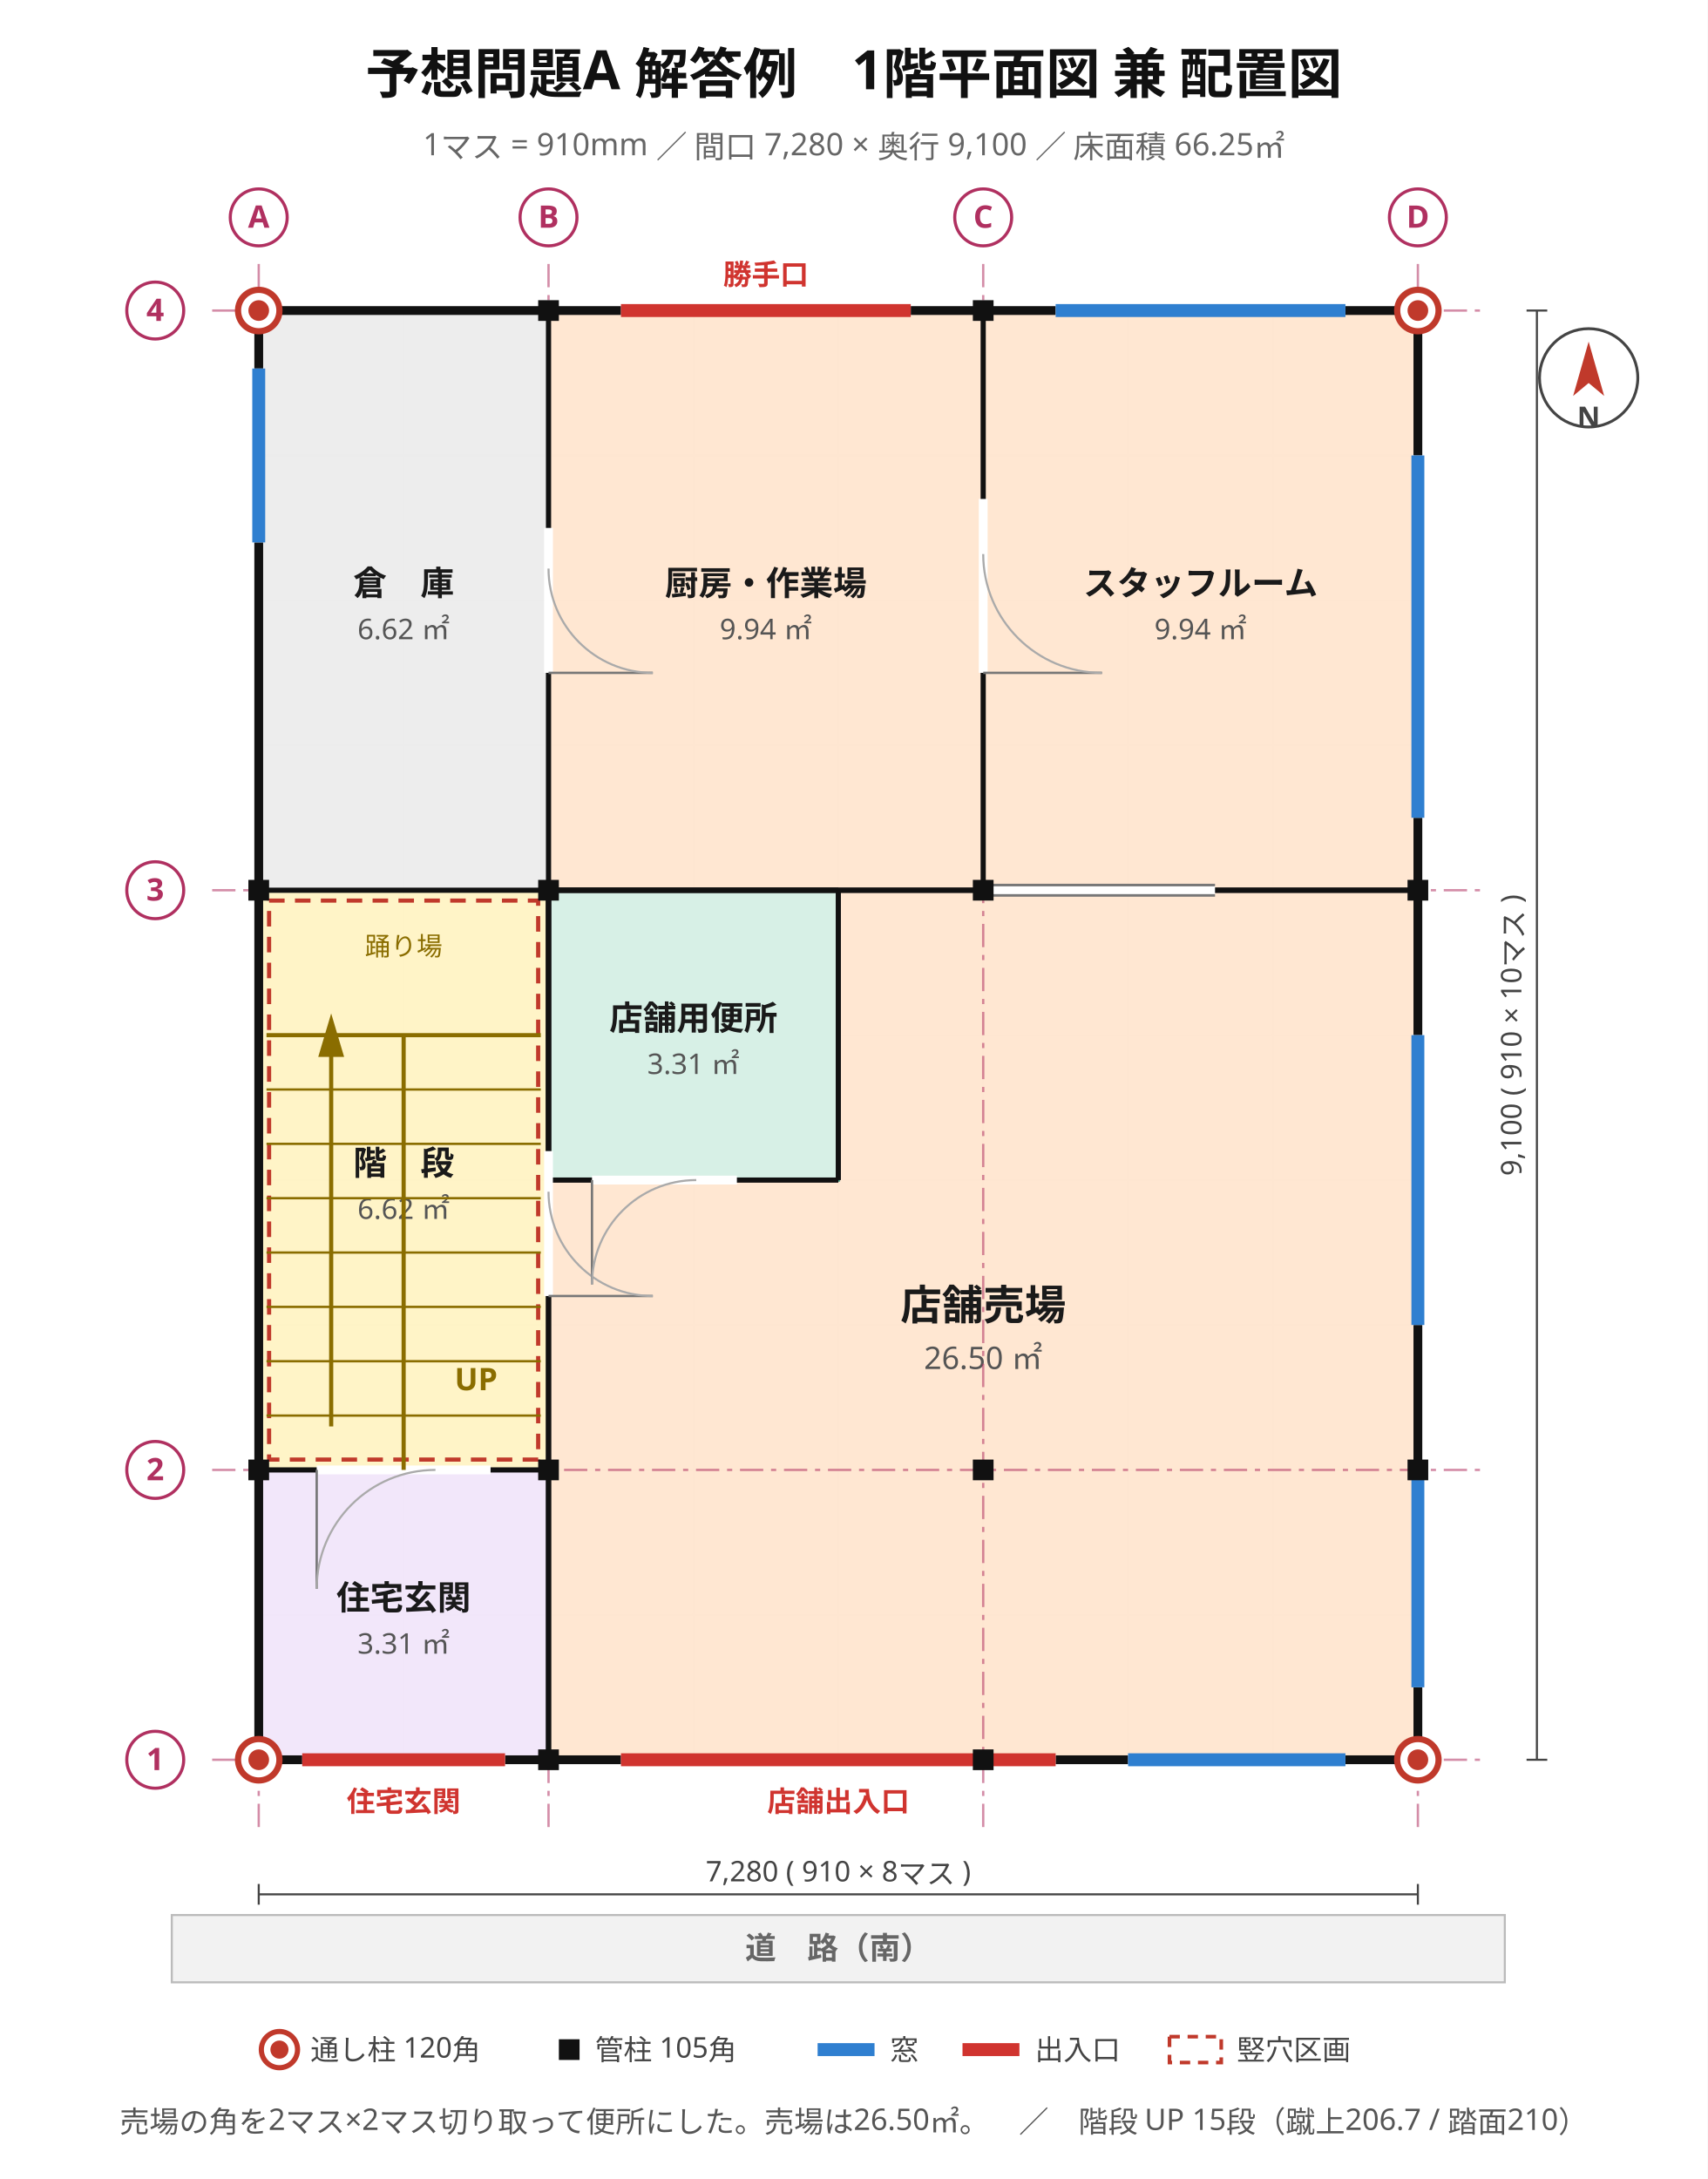
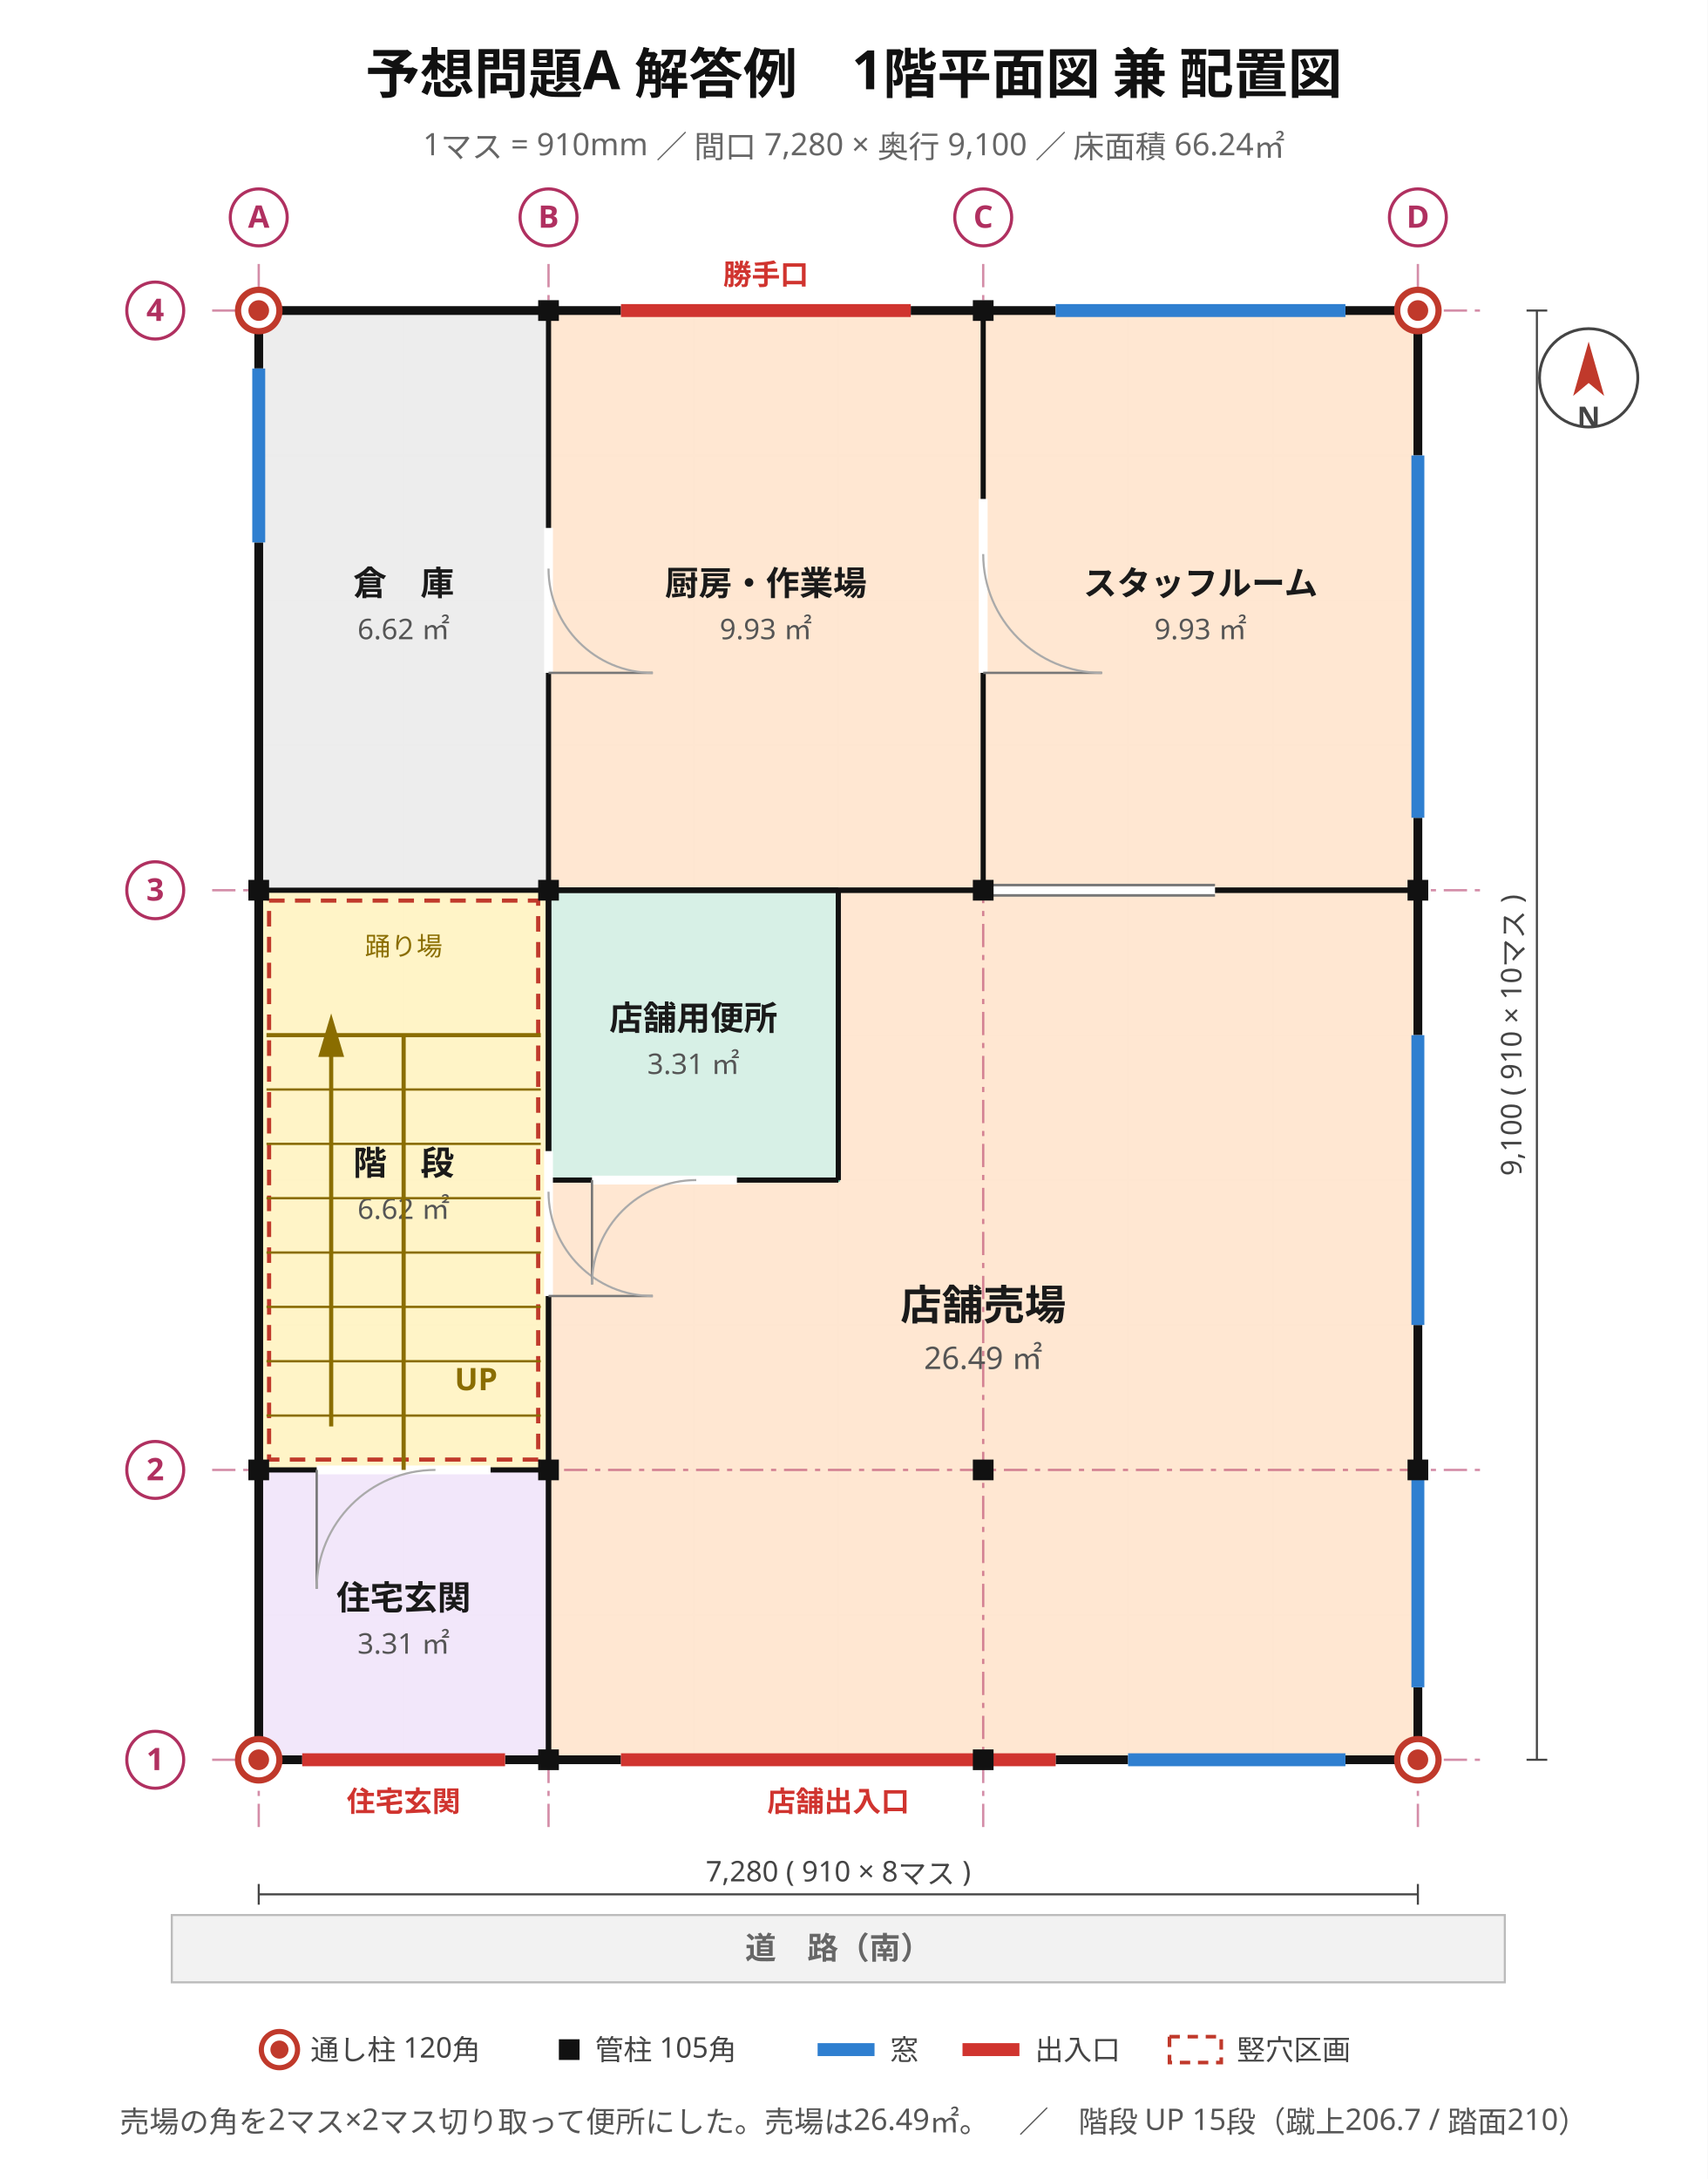
<svg xmlns="http://www.w3.org/2000/svg" viewBox="0 0 660 842" width="660" height="842" font-family="'Hiragino Sans','Hiragino Kaku Gothic ProN','Noto Sans JP','Yu Gothic',Meiryo,'IPAGothic',sans-serif">
  <rect width="660" height="842" fill="#ffffff" />
  <text x="330" y="36" font-size="21" text-anchor="middle" fill="#111" font-weight="700" font-family="'Hiragino Sans','Hiragino Kaku Gothic ProN','Noto Sans JP','Yu Gothic',Meiryo,'IPAGothic',sans-serif">予想問題A 解答例　1階平面図 兼 配置図</text>
-   <text x="330" y="60" font-size="12" text-anchor="middle" fill="#666" font-weight="400" font-family="'Hiragino Sans','Hiragino Kaku Gothic ProN','Noto Sans JP','Yu Gothic',Meiryo,'IPAGothic',sans-serif">1マス = 910mm ／ 間口 7,280 × 奥行 9,100 ／ 床面積 66.25㎡</text>
+   <text x="330" y="60" font-size="12" text-anchor="middle" fill="#666" font-weight="400" font-family="'Hiragino Sans','Hiragino Kaku Gothic ProN','Noto Sans JP','Yu Gothic',Meiryo,'IPAGothic',sans-serif">1マス = 910mm ／ 間口 7,280 × 奥行 9,100 ／ 床面積 66.24㎡</text>
  <line x1="100" y1="120" x2="100" y2="680" stroke="#e8e8e8" stroke-width="0.7" />
  <line x1="156" y1="120" x2="156" y2="680" stroke="#e8e8e8" stroke-width="0.7" />
  <line x1="212" y1="120" x2="212" y2="680" stroke="#e8e8e8" stroke-width="0.7" />
  <line x1="268" y1="120" x2="268" y2="680" stroke="#e8e8e8" stroke-width="0.7" />
  <line x1="324" y1="120" x2="324" y2="680" stroke="#e8e8e8" stroke-width="0.7" />
  <line x1="380" y1="120" x2="380" y2="680" stroke="#e8e8e8" stroke-width="0.7" />
  <line x1="436" y1="120" x2="436" y2="680" stroke="#e8e8e8" stroke-width="0.7" />
  <line x1="492" y1="120" x2="492" y2="680" stroke="#e8e8e8" stroke-width="0.7" />
  <line x1="548" y1="120" x2="548" y2="680" stroke="#e8e8e8" stroke-width="0.7" />
  <line x1="100" y1="680" x2="548" y2="680" stroke="#e8e8e8" stroke-width="0.7" />
  <line x1="100" y1="624" x2="548" y2="624" stroke="#e8e8e8" stroke-width="0.7" />
  <line x1="100" y1="568" x2="548" y2="568" stroke="#e8e8e8" stroke-width="0.7" />
  <line x1="100" y1="512" x2="548" y2="512" stroke="#e8e8e8" stroke-width="0.7" />
  <line x1="100" y1="456" x2="548" y2="456" stroke="#e8e8e8" stroke-width="0.7" />
  <line x1="100" y1="400" x2="548" y2="400" stroke="#e8e8e8" stroke-width="0.7" />
  <line x1="100" y1="344" x2="548" y2="344" stroke="#e8e8e8" stroke-width="0.7" />
  <line x1="100" y1="288" x2="548" y2="288" stroke="#e8e8e8" stroke-width="0.7" />
  <line x1="100" y1="232" x2="548" y2="232" stroke="#e8e8e8" stroke-width="0.7" />
  <line x1="100" y1="176" x2="548" y2="176" stroke="#e8e8e8" stroke-width="0.7" />
  <line x1="100" y1="120" x2="548" y2="120" stroke="#e8e8e8" stroke-width="0.7" />
  <rect x="100" y="568" width="112" height="112" fill="#f1e6fa" stroke="#8b62b5" stroke-width="1.2" opacity="0.95" />
  <text x="156" y="622" font-size="13" text-anchor="middle" fill="#1a1a1a" font-weight="700" font-family="'Hiragino Sans','Hiragino Kaku Gothic ProN','Noto Sans JP','Yu Gothic',Meiryo,'IPAGothic',sans-serif">住宅玄関</text>
  <text x="156" y="639" font-size="11" text-anchor="middle" fill="#555" font-weight="400" font-family="'Hiragino Sans','Hiragino Kaku Gothic ProN','Noto Sans JP','Yu Gothic',Meiryo,'IPAGothic',sans-serif">3.31 ㎡</text>
  <rect x="100" y="344" width="112" height="224" fill="#fff3c4" stroke="#bb9508" stroke-width="1.2" opacity="0.95" />
  <text x="156" y="454" font-size="13" text-anchor="middle" fill="#1a1a1a" font-weight="700" font-family="'Hiragino Sans','Hiragino Kaku Gothic ProN','Noto Sans JP','Yu Gothic',Meiryo,'IPAGothic',sans-serif">階　段</text>
  <text x="156" y="471" font-size="11" text-anchor="middle" fill="#555" font-weight="400" font-family="'Hiragino Sans','Hiragino Kaku Gothic ProN','Noto Sans JP','Yu Gothic',Meiryo,'IPAGothic',sans-serif">6.62 ㎡</text>
  <rect x="100" y="120" width="112" height="224" fill="#ececec" stroke="#8a8a8a" stroke-width="1.2" opacity="0.95" />
  <text x="156" y="230" font-size="13" text-anchor="middle" fill="#1a1a1a" font-weight="700" font-family="'Hiragino Sans','Hiragino Kaku Gothic ProN','Noto Sans JP','Yu Gothic',Meiryo,'IPAGothic',sans-serif">倉　庫</text>
  <text x="156" y="247" font-size="11" text-anchor="middle" fill="#555" font-weight="400" font-family="'Hiragino Sans','Hiragino Kaku Gothic ProN','Noto Sans JP','Yu Gothic',Meiryo,'IPAGothic',sans-serif">6.62 ㎡</text>
  <rect x="212" y="344" width="336" height="336" fill="#ffe6d0" stroke="#c9762f" stroke-width="1.2" opacity="0.95" />
  <text x="380" y="510" font-size="16" text-anchor="middle" fill="#1a1a1a" font-weight="700" font-family="'Hiragino Sans','Hiragino Kaku Gothic ProN','Noto Sans JP','Yu Gothic',Meiryo,'IPAGothic',sans-serif">店舗売場</text>
-   <text x="380" y="529" font-size="12" text-anchor="middle" fill="#555" font-weight="400" font-family="'Hiragino Sans','Hiragino Kaku Gothic ProN','Noto Sans JP','Yu Gothic',Meiryo,'IPAGothic',sans-serif">26.50 ㎡</text>
+   <text x="380" y="529" font-size="12" text-anchor="middle" fill="#555" font-weight="400" font-family="'Hiragino Sans','Hiragino Kaku Gothic ProN','Noto Sans JP','Yu Gothic',Meiryo,'IPAGothic',sans-serif">26.49 ㎡</text>
  <rect x="212" y="344" width="112" height="112" fill="#d5f0e7" stroke="#2f9077" stroke-width="1.2" opacity="0.95" />
  <text x="268" y="398" font-size="13" text-anchor="middle" fill="#1a1a1a" font-weight="700" font-family="'Hiragino Sans','Hiragino Kaku Gothic ProN','Noto Sans JP','Yu Gothic',Meiryo,'IPAGothic',sans-serif">店舗用便所</text>
  <text x="268" y="415" font-size="11" text-anchor="middle" fill="#555" font-weight="400" font-family="'Hiragino Sans','Hiragino Kaku Gothic ProN','Noto Sans JP','Yu Gothic',Meiryo,'IPAGothic',sans-serif">3.31 ㎡</text>
  <rect x="212" y="120" width="168" height="224" fill="#ffe6d0" stroke="#c9762f" stroke-width="1.2" opacity="0.95" />
  <text x="296" y="230" font-size="13" text-anchor="middle" fill="#1a1a1a" font-weight="700" font-family="'Hiragino Sans','Hiragino Kaku Gothic ProN','Noto Sans JP','Yu Gothic',Meiryo,'IPAGothic',sans-serif">厨房・作業場</text>
-   <text x="296" y="247" font-size="11" text-anchor="middle" fill="#555" font-weight="400" font-family="'Hiragino Sans','Hiragino Kaku Gothic ProN','Noto Sans JP','Yu Gothic',Meiryo,'IPAGothic',sans-serif">9.94 ㎡</text>
+   <text x="296" y="247" font-size="11" text-anchor="middle" fill="#555" font-weight="400" font-family="'Hiragino Sans','Hiragino Kaku Gothic ProN','Noto Sans JP','Yu Gothic',Meiryo,'IPAGothic',sans-serif">9.93 ㎡</text>
  <rect x="380" y="120" width="168" height="224" fill="#ffe6d0" stroke="#c9762f" stroke-width="1.2" opacity="0.95" />
  <text x="464" y="230" font-size="13" text-anchor="middle" fill="#1a1a1a" font-weight="700" font-family="'Hiragino Sans','Hiragino Kaku Gothic ProN','Noto Sans JP','Yu Gothic',Meiryo,'IPAGothic',sans-serif">スタッフルーム</text>
-   <text x="464" y="247" font-size="11" text-anchor="middle" fill="#555" font-weight="400" font-family="'Hiragino Sans','Hiragino Kaku Gothic ProN','Noto Sans JP','Yu Gothic',Meiryo,'IPAGothic',sans-serif">9.94 ㎡</text>
+   <text x="464" y="247" font-size="11" text-anchor="middle" fill="#555" font-weight="400" font-family="'Hiragino Sans','Hiragino Kaku Gothic ProN','Noto Sans JP','Yu Gothic',Meiryo,'IPAGothic',sans-serif">9.93 ㎡</text>
  <line x1="100" y1="102" x2="100" y2="706" stroke="#b03060" stroke-width="0.9" stroke-dasharray="9 3 2 3" opacity="0.55" />
  <line x1="212" y1="102" x2="212" y2="706" stroke="#b03060" stroke-width="0.9" stroke-dasharray="9 3 2 3" opacity="0.55" />
  <line x1="380" y1="102" x2="380" y2="706" stroke="#b03060" stroke-width="0.9" stroke-dasharray="9 3 2 3" opacity="0.55" />
  <line x1="548" y1="102" x2="548" y2="706" stroke="#b03060" stroke-width="0.9" stroke-dasharray="9 3 2 3" opacity="0.55" />
  <line x1="82" y1="680" x2="574" y2="680" stroke="#b03060" stroke-width="0.9" stroke-dasharray="9 3 2 3" opacity="0.55" />
  <line x1="82" y1="568" x2="574" y2="568" stroke="#b03060" stroke-width="0.9" stroke-dasharray="9 3 2 3" opacity="0.55" />
  <line x1="82" y1="344" x2="574" y2="344" stroke="#b03060" stroke-width="0.9" stroke-dasharray="9 3 2 3" opacity="0.55" />
  <line x1="82" y1="120" x2="574" y2="120" stroke="#b03060" stroke-width="0.9" stroke-dasharray="9 3 2 3" opacity="0.55" />
  <rect x="100" y="120" width="448" height="560" stroke="#111" stroke-width="3.4" fill="none" />
  <line x1="240" y1="680" x2="408" y2="680" stroke="#ffffff" stroke-width="4.2" />
  <line x1="240" y1="680" x2="408" y2="680" stroke="#d0342f" stroke-width="5.0" />
  <text x="324" y="700" font-size="11" text-anchor="middle" fill="#d0342f" font-weight="700" font-family="'Hiragino Sans','Hiragino Kaku Gothic ProN','Noto Sans JP','Yu Gothic',Meiryo,'IPAGothic',sans-serif">店舗出入口</text>
  <line x1="116.8" y1="680" x2="195.2" y2="680" stroke="#ffffff" stroke-width="4.2" />
  <line x1="116.8" y1="680" x2="195.2" y2="680" stroke="#d0342f" stroke-width="5.0" />
  <text x="156" y="700" font-size="11" text-anchor="middle" fill="#d0342f" font-weight="700" font-family="'Hiragino Sans','Hiragino Kaku Gothic ProN','Noto Sans JP','Yu Gothic',Meiryo,'IPAGothic',sans-serif">住宅玄関</text>
  <line x1="436" y1="680" x2="520" y2="680" stroke="#ffffff" stroke-width="4.2" />
  <line x1="436" y1="680" x2="520" y2="680" stroke="#2f7fd0" stroke-width="5.0" />
  <line x1="240" y1="120" x2="352" y2="120" stroke="#ffffff" stroke-width="4.2" />
  <line x1="240" y1="120" x2="352" y2="120" stroke="#d0342f" stroke-width="5.0" />
  <text x="296" y="110" font-size="11" text-anchor="middle" fill="#d0342f" font-weight="700" font-family="'Hiragino Sans','Hiragino Kaku Gothic ProN','Noto Sans JP','Yu Gothic',Meiryo,'IPAGothic',sans-serif">勝手口</text>
  <line x1="408" y1="120" x2="520" y2="120" stroke="#ffffff" stroke-width="4.2" />
  <line x1="408" y1="120" x2="520" y2="120" stroke="#2f7fd0" stroke-width="5.0" />
  <line x1="100" y1="209.6" x2="100" y2="142.4" stroke="#ffffff" stroke-width="4.2" />
  <line x1="100" y1="209.6" x2="100" y2="142.4" stroke="#2f7fd0" stroke-width="5.0" />
  <line x1="548" y1="652" x2="548" y2="568" stroke="#ffffff" stroke-width="4.2" />
  <line x1="548" y1="652" x2="548" y2="568" stroke="#2f7fd0" stroke-width="5.0" />
  <line x1="548" y1="512" x2="548" y2="400" stroke="#ffffff" stroke-width="4.2" />
  <line x1="548" y1="512" x2="548" y2="400" stroke="#2f7fd0" stroke-width="5.0" />
  <line x1="548" y1="316" x2="548" y2="176" stroke="#ffffff" stroke-width="4.2" />
  <line x1="548" y1="316" x2="548" y2="176" stroke="#2f7fd0" stroke-width="5.0" />
+   <line x1="212" y1="344" x2="324" y2="344" stroke="#111" stroke-width="2.0" />
+   <line x1="212" y1="456" x2="212" y2="344" stroke="#111" stroke-width="2.0" />
+   <line x1="212" y1="680" x2="212" y2="568" stroke="#111" stroke-width="2.0" />
+   <line x1="324" y1="456" x2="324" y2="344" stroke="#111" stroke-width="2.0" />
+   <line x1="212" y1="456" x2="324" y2="456" stroke="#111" stroke-width="2.0" />
+   <line x1="380" y1="344" x2="548" y2="344" stroke="#111" stroke-width="2.0" />
+   <line x1="100" y1="344" x2="212" y2="344" stroke="#111" stroke-width="2.0" />
+   <line x1="380" y1="344" x2="380" y2="120" stroke="#111" stroke-width="2.0" />
+   <line x1="212" y1="344" x2="380" y2="344" stroke="#111" stroke-width="2.0" />
  <line x1="212" y1="344" x2="548" y2="344" stroke="#111" stroke-width="2.0" />
-   <line x1="212" y1="344" x2="380" y2="344" stroke="#111" stroke-width="2.0" />
+   <line x1="212" y1="344" x2="212" y2="120" stroke="#111" stroke-width="2.0" />
  <line x1="212" y1="680" x2="212" y2="344" stroke="#111" stroke-width="2.0" />
  <line x1="100" y1="568" x2="212" y2="568" stroke="#111" stroke-width="2.0" />
-   <line x1="212" y1="344" x2="212" y2="120" stroke="#111" stroke-width="2.0" />
  <line x1="212" y1="568" x2="212" y2="344" stroke="#111" stroke-width="2.0" />
-   <line x1="212" y1="456" x2="212" y2="344" stroke="#111" stroke-width="2.0" />
-   <line x1="212" y1="344" x2="324" y2="344" stroke="#111" stroke-width="2.0" />
-   <line x1="212" y1="680" x2="212" y2="568" stroke="#111" stroke-width="2.0" />
-   <line x1="324" y1="456" x2="324" y2="344" stroke="#111" stroke-width="2.0" />
-   <line x1="380" y1="344" x2="548" y2="344" stroke="#111" stroke-width="2.0" />
-   <line x1="212" y1="456" x2="324" y2="456" stroke="#111" stroke-width="2.0" />
-   <line x1="380" y1="344" x2="380" y2="120" stroke="#111" stroke-width="2.0" />
-   <line x1="100" y1="344" x2="212" y2="344" stroke="#111" stroke-width="2.0" />
  <line x1="122.4" y1="568" x2="189.6" y2="568" stroke="#ffffff" stroke-width="3.4" />
  <line x1="122.4" y1="568" x2="122.4" y2="613.92" stroke="#777" stroke-width="0.9" />
  <path d="M 122.4 613.9 A 45.9 45.9 0 0 1 168.3 568.0" stroke="#aaa" stroke-width="0.8" fill="none" />
  <line x1="212" y1="500.8" x2="212" y2="444.8" stroke="#ffffff" stroke-width="3.4" />
  <line x1="212" y1="500.8" x2="252.32" y2="500.8" stroke="#777" stroke-width="0.9" />
  <path d="M 252.3 500.8 A 40.3 40.3 0 0 1 212.0 460.5" stroke="#aaa" stroke-width="0.8" fill="none" />
  <line x1="228.8" y1="456" x2="284.8" y2="456" stroke="#ffffff" stroke-width="3.4" />
  <line x1="228.8" y1="456" x2="228.8" y2="496.32" stroke="#777" stroke-width="0.9" />
  <path d="M 228.8 496.3 A 40.3 40.3 0 0 1 269.1 456.0" stroke="#aaa" stroke-width="0.8" fill="none" />
  <line x1="380" y1="344" x2="469.6" y2="344" stroke="#ffffff" stroke-width="3.4" />
  <line x1="380" y1="342" x2="469.6" y2="342" stroke="#777" stroke-width="1.0" />
  <line x1="380" y1="346" x2="469.6" y2="346" stroke="#777" stroke-width="1.0" />
  <line x1="212" y1="260" x2="212" y2="204" stroke="#ffffff" stroke-width="3.4" />
  <line x1="212" y1="260" x2="252.32" y2="260" stroke="#777" stroke-width="0.9" />
  <path d="M 252.3 260.0 A 40.3 40.3 0 0 1 212.0 219.7" stroke="#aaa" stroke-width="0.8" fill="none" />
  <line x1="380" y1="260" x2="380" y2="192.8" stroke="#ffffff" stroke-width="3.4" />
  <line x1="380" y1="260" x2="425.92" y2="260" stroke="#777" stroke-width="0.9" />
  <path d="M 425.9 260.0 A 45.9 45.9 0 0 1 380.0 214.1" stroke="#aaa" stroke-width="0.8" fill="none" />
  <rect x="104" y="348" width="104" height="216" fill="none" stroke="#c0392b" stroke-width="1.6" stroke-dasharray="6 4" />
  <line x1="156" y1="568" x2="156" y2="400" stroke="#8a6d00" stroke-width="1.6" />
  <line x1="103" y1="547" x2="156" y2="547" stroke="#8a6d00" stroke-width="0.9" />
  <line x1="156" y1="547" x2="209" y2="547" stroke="#8a6d00" stroke-width="0.9" />
  <line x1="103" y1="526" x2="156" y2="526" stroke="#8a6d00" stroke-width="0.9" />
  <line x1="156" y1="526" x2="209" y2="526" stroke="#8a6d00" stroke-width="0.9" />
  <line x1="103" y1="505" x2="156" y2="505" stroke="#8a6d00" stroke-width="0.9" />
  <line x1="156" y1="505" x2="209" y2="505" stroke="#8a6d00" stroke-width="0.9" />
  <line x1="103" y1="484" x2="156" y2="484" stroke="#8a6d00" stroke-width="0.9" />
  <line x1="156" y1="484" x2="209" y2="484" stroke="#8a6d00" stroke-width="0.9" />
  <line x1="103" y1="463" x2="156" y2="463" stroke="#8a6d00" stroke-width="0.9" />
  <line x1="156" y1="463" x2="209" y2="463" stroke="#8a6d00" stroke-width="0.9" />
  <line x1="103" y1="442" x2="156" y2="442" stroke="#8a6d00" stroke-width="0.9" />
  <line x1="156" y1="442" x2="209" y2="442" stroke="#8a6d00" stroke-width="0.9" />
  <line x1="103" y1="421" x2="156" y2="421" stroke="#8a6d00" stroke-width="0.9" />
  <line x1="156" y1="421" x2="209" y2="421" stroke="#8a6d00" stroke-width="0.9" />
  <line x1="103" y1="400" x2="209" y2="400" stroke="#8a6d00" stroke-width="1.6" />
  <text x="156" y="369.2" font-size="10" text-anchor="middle" fill="#8a6d00" font-weight="400" font-family="'Hiragino Sans','Hiragino Kaku Gothic ProN','Noto Sans JP','Yu Gothic',Meiryo,'IPAGothic',sans-serif">踊り場</text>
  <line x1="128" y1="551.2" x2="128" y2="405.6" stroke="#8a6d00" stroke-width="1.6" />
  <polygon points="128,391.6 123,408.4 133,408.4" fill="#8a6d00" />
  <text x="184" y="537.2" font-size="12" text-anchor="middle" fill="#8a6d00" font-weight="700" font-family="'Hiragino Sans','Hiragino Kaku Gothic ProN','Noto Sans JP','Yu Gothic',Meiryo,'IPAGothic',sans-serif">UP</text>
  <rect x="208" y="676" width="8" height="8" fill="#111" />
  <rect x="376" y="676" width="8" height="8" fill="#111" />
  <rect x="96" y="564" width="8" height="8" fill="#111" />
  <rect x="544" y="564" width="8" height="8" fill="#111" />
  <rect x="96" y="340" width="8" height="8" fill="#111" />
  <rect x="544" y="340" width="8" height="8" fill="#111" />
  <rect x="208" y="116" width="8" height="8" fill="#111" />
  <rect x="376" y="116" width="8" height="8" fill="#111" />
  <rect x="208" y="564" width="8" height="8" fill="#111" />
  <rect x="376" y="564" width="8" height="8" fill="#111" />
  <rect x="208" y="340" width="8" height="8" fill="#111" />
  <rect x="376" y="340" width="8" height="8" fill="#111" />
  <circle cx="100" cy="680" r="8" fill="#ffffff" stroke="#c0392b" stroke-width="2.4" />
  <circle cx="100" cy="680" r="4" fill="#c0392b" />
  <circle cx="548" cy="680" r="8" fill="#ffffff" stroke="#c0392b" stroke-width="2.4" />
  <circle cx="548" cy="680" r="4" fill="#c0392b" />
  <circle cx="100" cy="120" r="8" fill="#ffffff" stroke="#c0392b" stroke-width="2.4" />
  <circle cx="100" cy="120" r="4" fill="#c0392b" />
  <circle cx="548" cy="120" r="8" fill="#ffffff" stroke="#c0392b" stroke-width="2.4" />
  <circle cx="548" cy="120" r="4" fill="#c0392b" />
  <circle cx="100" cy="84" r="11" fill="#ffffff" stroke="#b03060" stroke-width="1.2" />
  <text x="100" y="88" font-size="12" text-anchor="middle" fill="#b03060" font-weight="700" font-family="'Hiragino Sans','Hiragino Kaku Gothic ProN','Noto Sans JP','Yu Gothic',Meiryo,'IPAGothic',sans-serif">A</text>
  <circle cx="212" cy="84" r="11" fill="#ffffff" stroke="#b03060" stroke-width="1.2" />
  <text x="212" y="88" font-size="12" text-anchor="middle" fill="#b03060" font-weight="700" font-family="'Hiragino Sans','Hiragino Kaku Gothic ProN','Noto Sans JP','Yu Gothic',Meiryo,'IPAGothic',sans-serif">B</text>
  <circle cx="380" cy="84" r="11" fill="#ffffff" stroke="#b03060" stroke-width="1.2" />
  <text x="380" y="88" font-size="12" text-anchor="middle" fill="#b03060" font-weight="700" font-family="'Hiragino Sans','Hiragino Kaku Gothic ProN','Noto Sans JP','Yu Gothic',Meiryo,'IPAGothic',sans-serif">C</text>
  <circle cx="548" cy="84" r="11" fill="#ffffff" stroke="#b03060" stroke-width="1.2" />
  <text x="548" y="88" font-size="12" text-anchor="middle" fill="#b03060" font-weight="700" font-family="'Hiragino Sans','Hiragino Kaku Gothic ProN','Noto Sans JP','Yu Gothic',Meiryo,'IPAGothic',sans-serif">D</text>
  <circle cx="60" cy="680" r="11" fill="#ffffff" stroke="#b03060" stroke-width="1.2" />
  <text x="60" y="684" font-size="12" text-anchor="middle" fill="#b03060" font-weight="700" font-family="'Hiragino Sans','Hiragino Kaku Gothic ProN','Noto Sans JP','Yu Gothic',Meiryo,'IPAGothic',sans-serif">1</text>
  <circle cx="60" cy="568" r="11" fill="#ffffff" stroke="#b03060" stroke-width="1.2" />
  <text x="60" y="572" font-size="12" text-anchor="middle" fill="#b03060" font-weight="700" font-family="'Hiragino Sans','Hiragino Kaku Gothic ProN','Noto Sans JP','Yu Gothic',Meiryo,'IPAGothic',sans-serif">2</text>
  <circle cx="60" cy="344" r="11" fill="#ffffff" stroke="#b03060" stroke-width="1.2" />
  <text x="60" y="348" font-size="12" text-anchor="middle" fill="#b03060" font-weight="700" font-family="'Hiragino Sans','Hiragino Kaku Gothic ProN','Noto Sans JP','Yu Gothic',Meiryo,'IPAGothic',sans-serif">3</text>
  <circle cx="60" cy="120" r="11" fill="#ffffff" stroke="#b03060" stroke-width="1.2" />
  <text x="60" y="124" font-size="12" text-anchor="middle" fill="#b03060" font-weight="700" font-family="'Hiragino Sans','Hiragino Kaku Gothic ProN','Noto Sans JP','Yu Gothic',Meiryo,'IPAGothic',sans-serif">4</text>
  <line x1="100" y1="732" x2="548" y2="732" stroke="#444" stroke-width="0.8" />
  <line x1="100" y1="728" x2="100" y2="736" stroke="#444" stroke-width="0.8" />
  <line x1="548" y1="728" x2="548" y2="736" stroke="#444" stroke-width="0.8" />
  <text x="324" y="727" font-size="11" text-anchor="middle" fill="#444" font-weight="400" font-family="'Hiragino Sans','Hiragino Kaku Gothic ProN','Noto Sans JP','Yu Gothic',Meiryo,'IPAGothic',sans-serif">7,280  ( 910 × 8マス )</text>
  <line x1="594" y1="680" x2="594" y2="120" stroke="#444" stroke-width="0.8" />
  <line x1="590" y1="680" x2="598" y2="680" stroke="#444" stroke-width="0.8" />
  <line x1="590" y1="120" x2="598" y2="120" stroke="#444" stroke-width="0.8" />
  <g transform="translate(588,400) rotate(-90)">
    <text x="0" y="0" font-size="11" text-anchor="middle" fill="#444" font-weight="400" font-family="'Hiragino Sans','Hiragino Kaku Gothic ProN','Noto Sans JP','Yu Gothic',Meiryo,'IPAGothic',sans-serif">9,100  ( 910 × 10マス )</text>
  </g>
  <circle cx="614" cy="146" r="19" fill="#ffffff" stroke="#444" stroke-width="1.1" />
  <polygon points="614,132 608,153 614,148 620,153" fill="#c0392b" />
  <text x="614" y="165" font-size="11" text-anchor="middle" fill="#444" font-weight="700" font-family="'Hiragino Sans','Hiragino Kaku Gothic ProN','Noto Sans JP','Yu Gothic',Meiryo,'IPAGothic',sans-serif">N</text>
  <rect x="66.4" y="740" width="515.2" height="26" fill="#f2f2f2" stroke="#bbb" stroke-width="0.8" />
  <text x="324" y="757" font-size="12" text-anchor="middle" fill="#666" font-weight="700" font-family="'Hiragino Sans','Hiragino Kaku Gothic ProN','Noto Sans JP','Yu Gothic',Meiryo,'IPAGothic',sans-serif">道　路（南）</text>
  <circle cx="108" cy="792" r="7" fill="#ffffff" stroke="#c0392b" stroke-width="2.0" />
  <circle cx="108" cy="792" r="3.5" fill="#c0392b" />
  <text x="120" y="796" font-size="11" text-anchor="start" fill="#444" font-weight="400" font-family="'Hiragino Sans','Hiragino Kaku Gothic ProN','Noto Sans JP','Yu Gothic',Meiryo,'IPAGothic',sans-serif">通し柱 120角</text>
  <rect x="216" y="788" width="8" height="8" fill="#111" />
  <text x="230" y="796" font-size="11" text-anchor="start" fill="#444" font-weight="400" font-family="'Hiragino Sans','Hiragino Kaku Gothic ProN','Noto Sans JP','Yu Gothic',Meiryo,'IPAGothic',sans-serif">管柱 105角</text>
  <line x1="316" y1="792" x2="338" y2="792" stroke="#2f7fd0" stroke-width="5" />
  <text x="344" y="796" font-size="11" text-anchor="start" fill="#444" font-weight="400" font-family="'Hiragino Sans','Hiragino Kaku Gothic ProN','Noto Sans JP','Yu Gothic',Meiryo,'IPAGothic',sans-serif">窓</text>
  <line x1="372" y1="792" x2="394" y2="792" stroke="#d0342f" stroke-width="5" />
  <text x="400" y="796" font-size="11" text-anchor="start" fill="#444" font-weight="400" font-family="'Hiragino Sans','Hiragino Kaku Gothic ProN','Noto Sans JP','Yu Gothic',Meiryo,'IPAGothic',sans-serif">出入口</text>
  <rect x="452" y="787" width="20" height="10" fill="none" stroke="#c0392b" stroke-width="1.4" stroke-dasharray="4 3" />
  <text x="478" y="796" font-size="11" text-anchor="start" fill="#444" font-weight="400" font-family="'Hiragino Sans','Hiragino Kaku Gothic ProN','Noto Sans JP','Yu Gothic',Meiryo,'IPAGothic',sans-serif">竪穴区画</text>
-   <text x="330" y="824" font-size="11.5" text-anchor="middle" fill="#555" font-weight="400" font-family="'Hiragino Sans','Hiragino Kaku Gothic ProN','Noto Sans JP','Yu Gothic',Meiryo,'IPAGothic',sans-serif">売場の角を2マス×2マス切り取って便所にした。売場は26.50㎡。　／　階段 UP 15段（蹴上206.7 / 踏面210）</text>
+   <text x="330" y="824" font-size="11.5" text-anchor="middle" fill="#555" font-weight="400" font-family="'Hiragino Sans','Hiragino Kaku Gothic ProN','Noto Sans JP','Yu Gothic',Meiryo,'IPAGothic',sans-serif">売場の角を2マス×2マス切り取って便所にした。売場は26.49㎡。　／　階段 UP 15段（蹴上206.7 / 踏面210）</text>
</svg>
